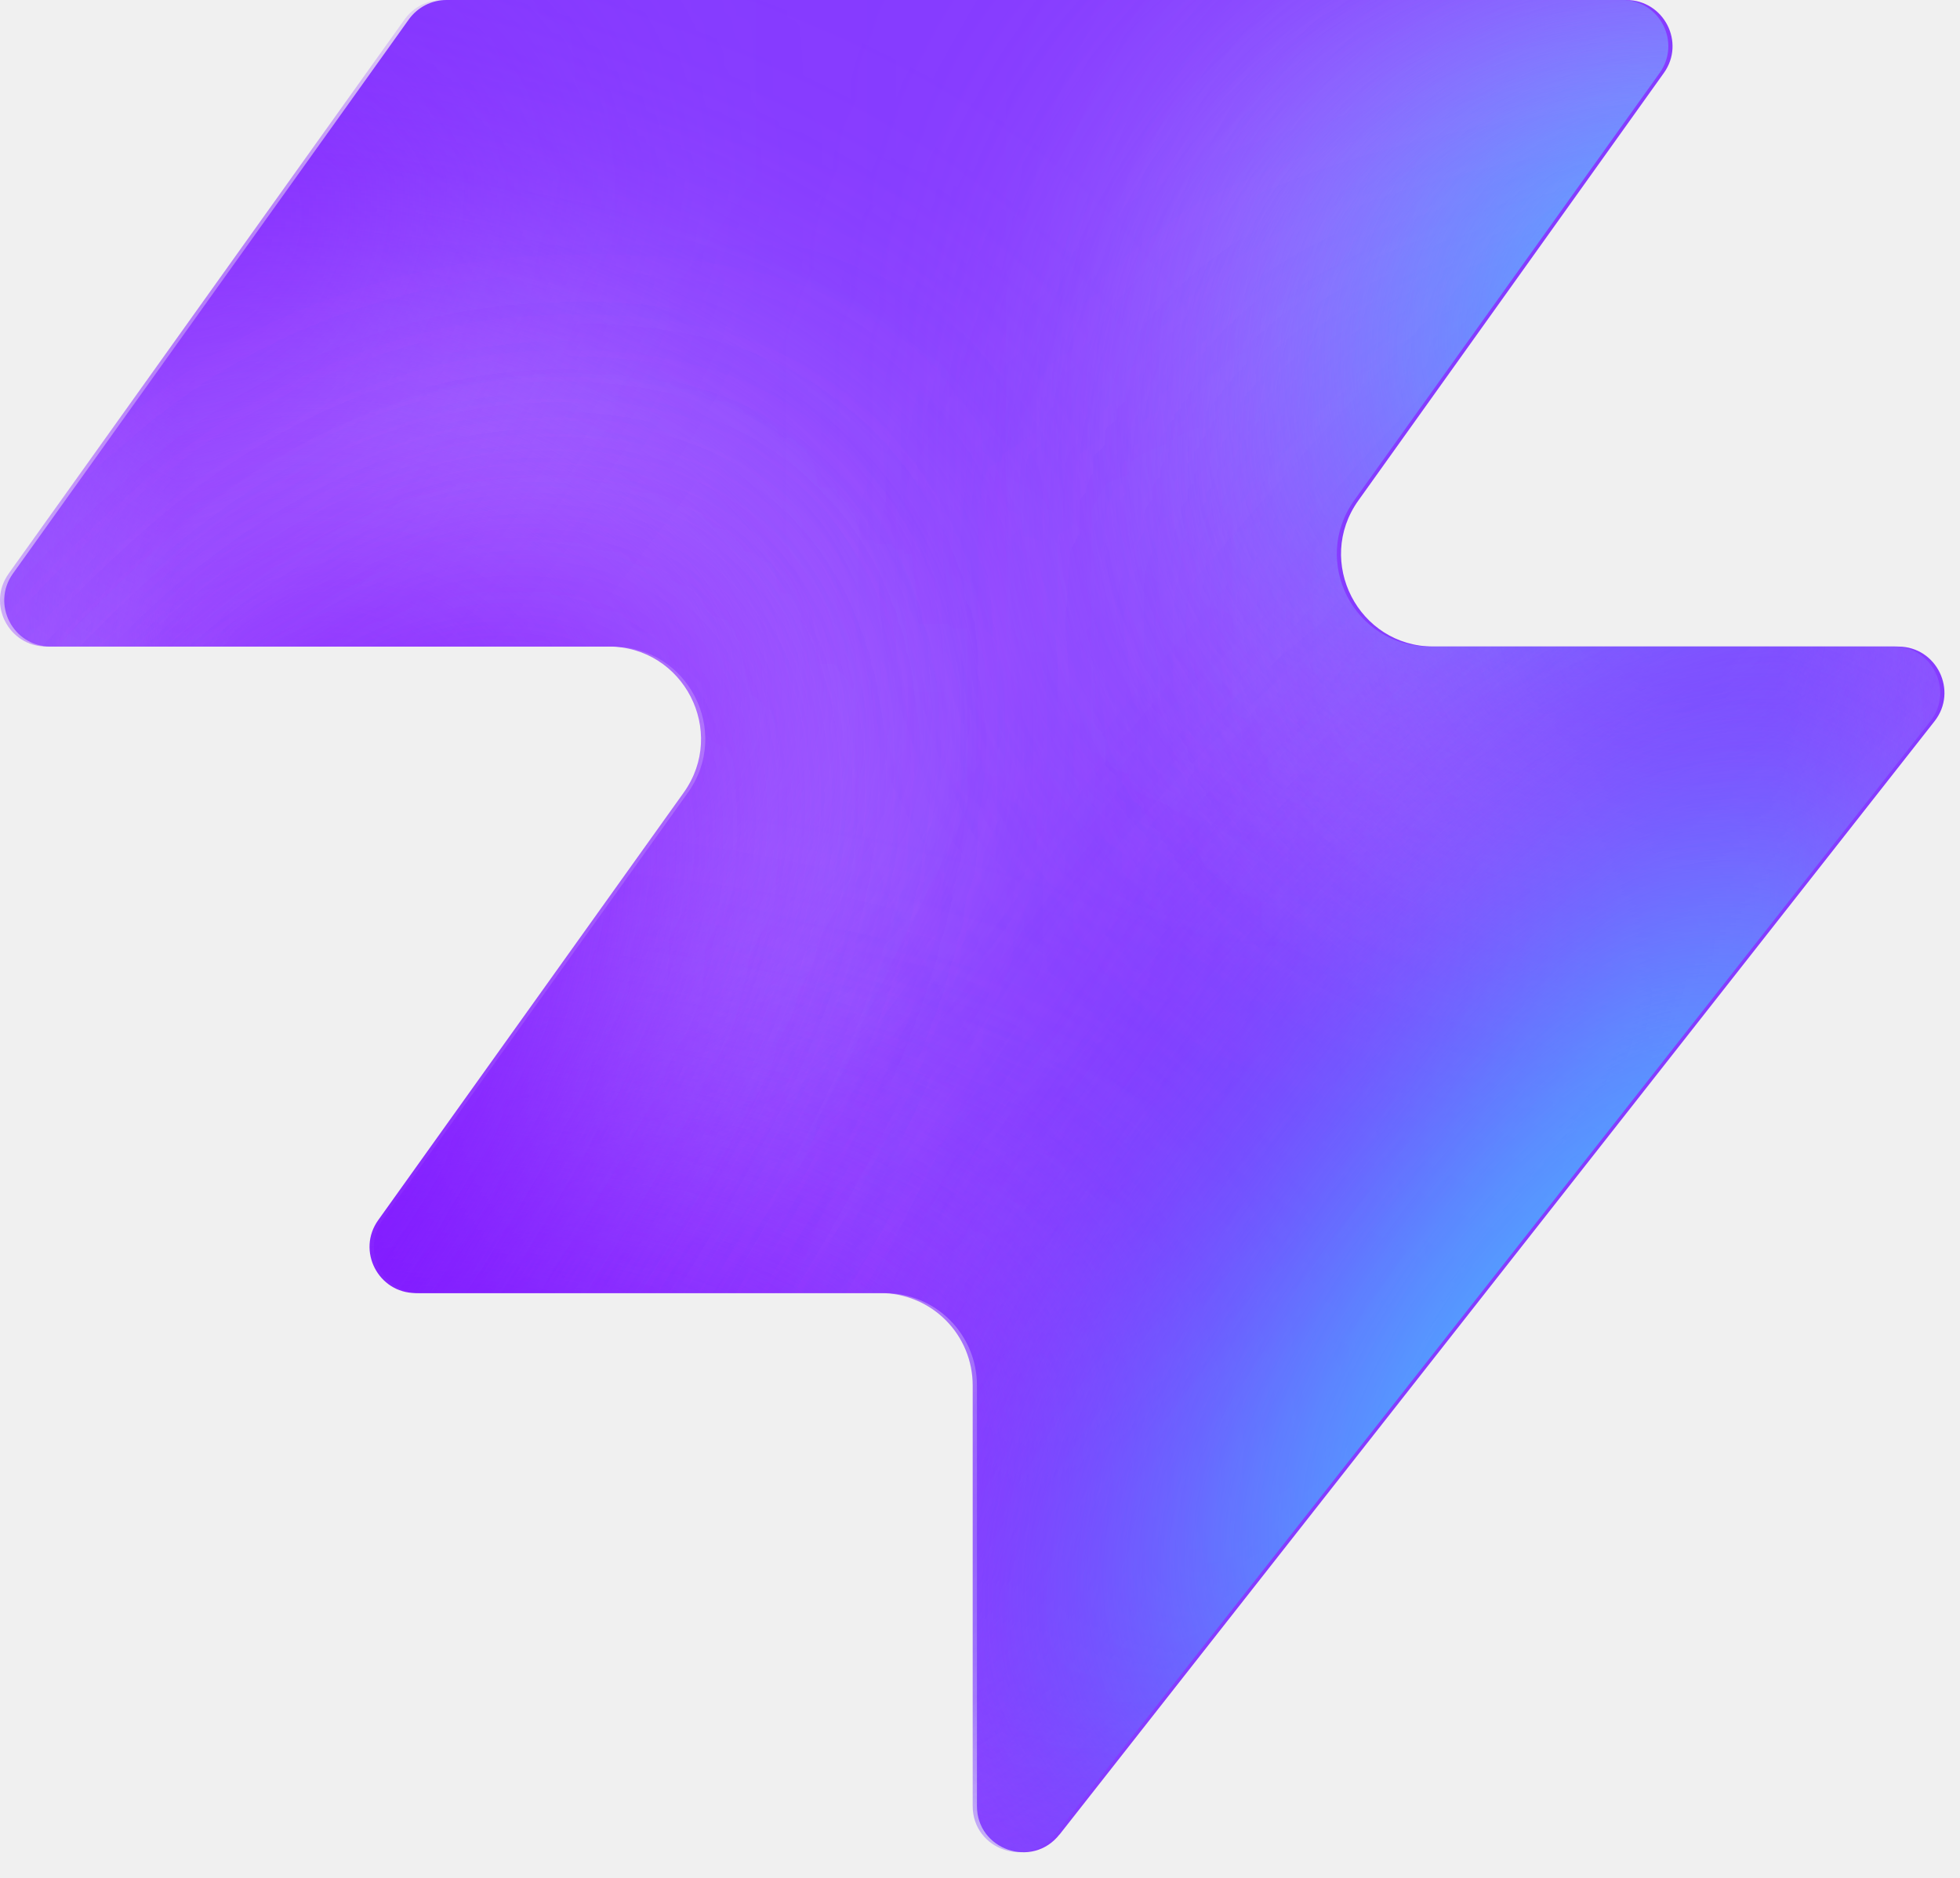
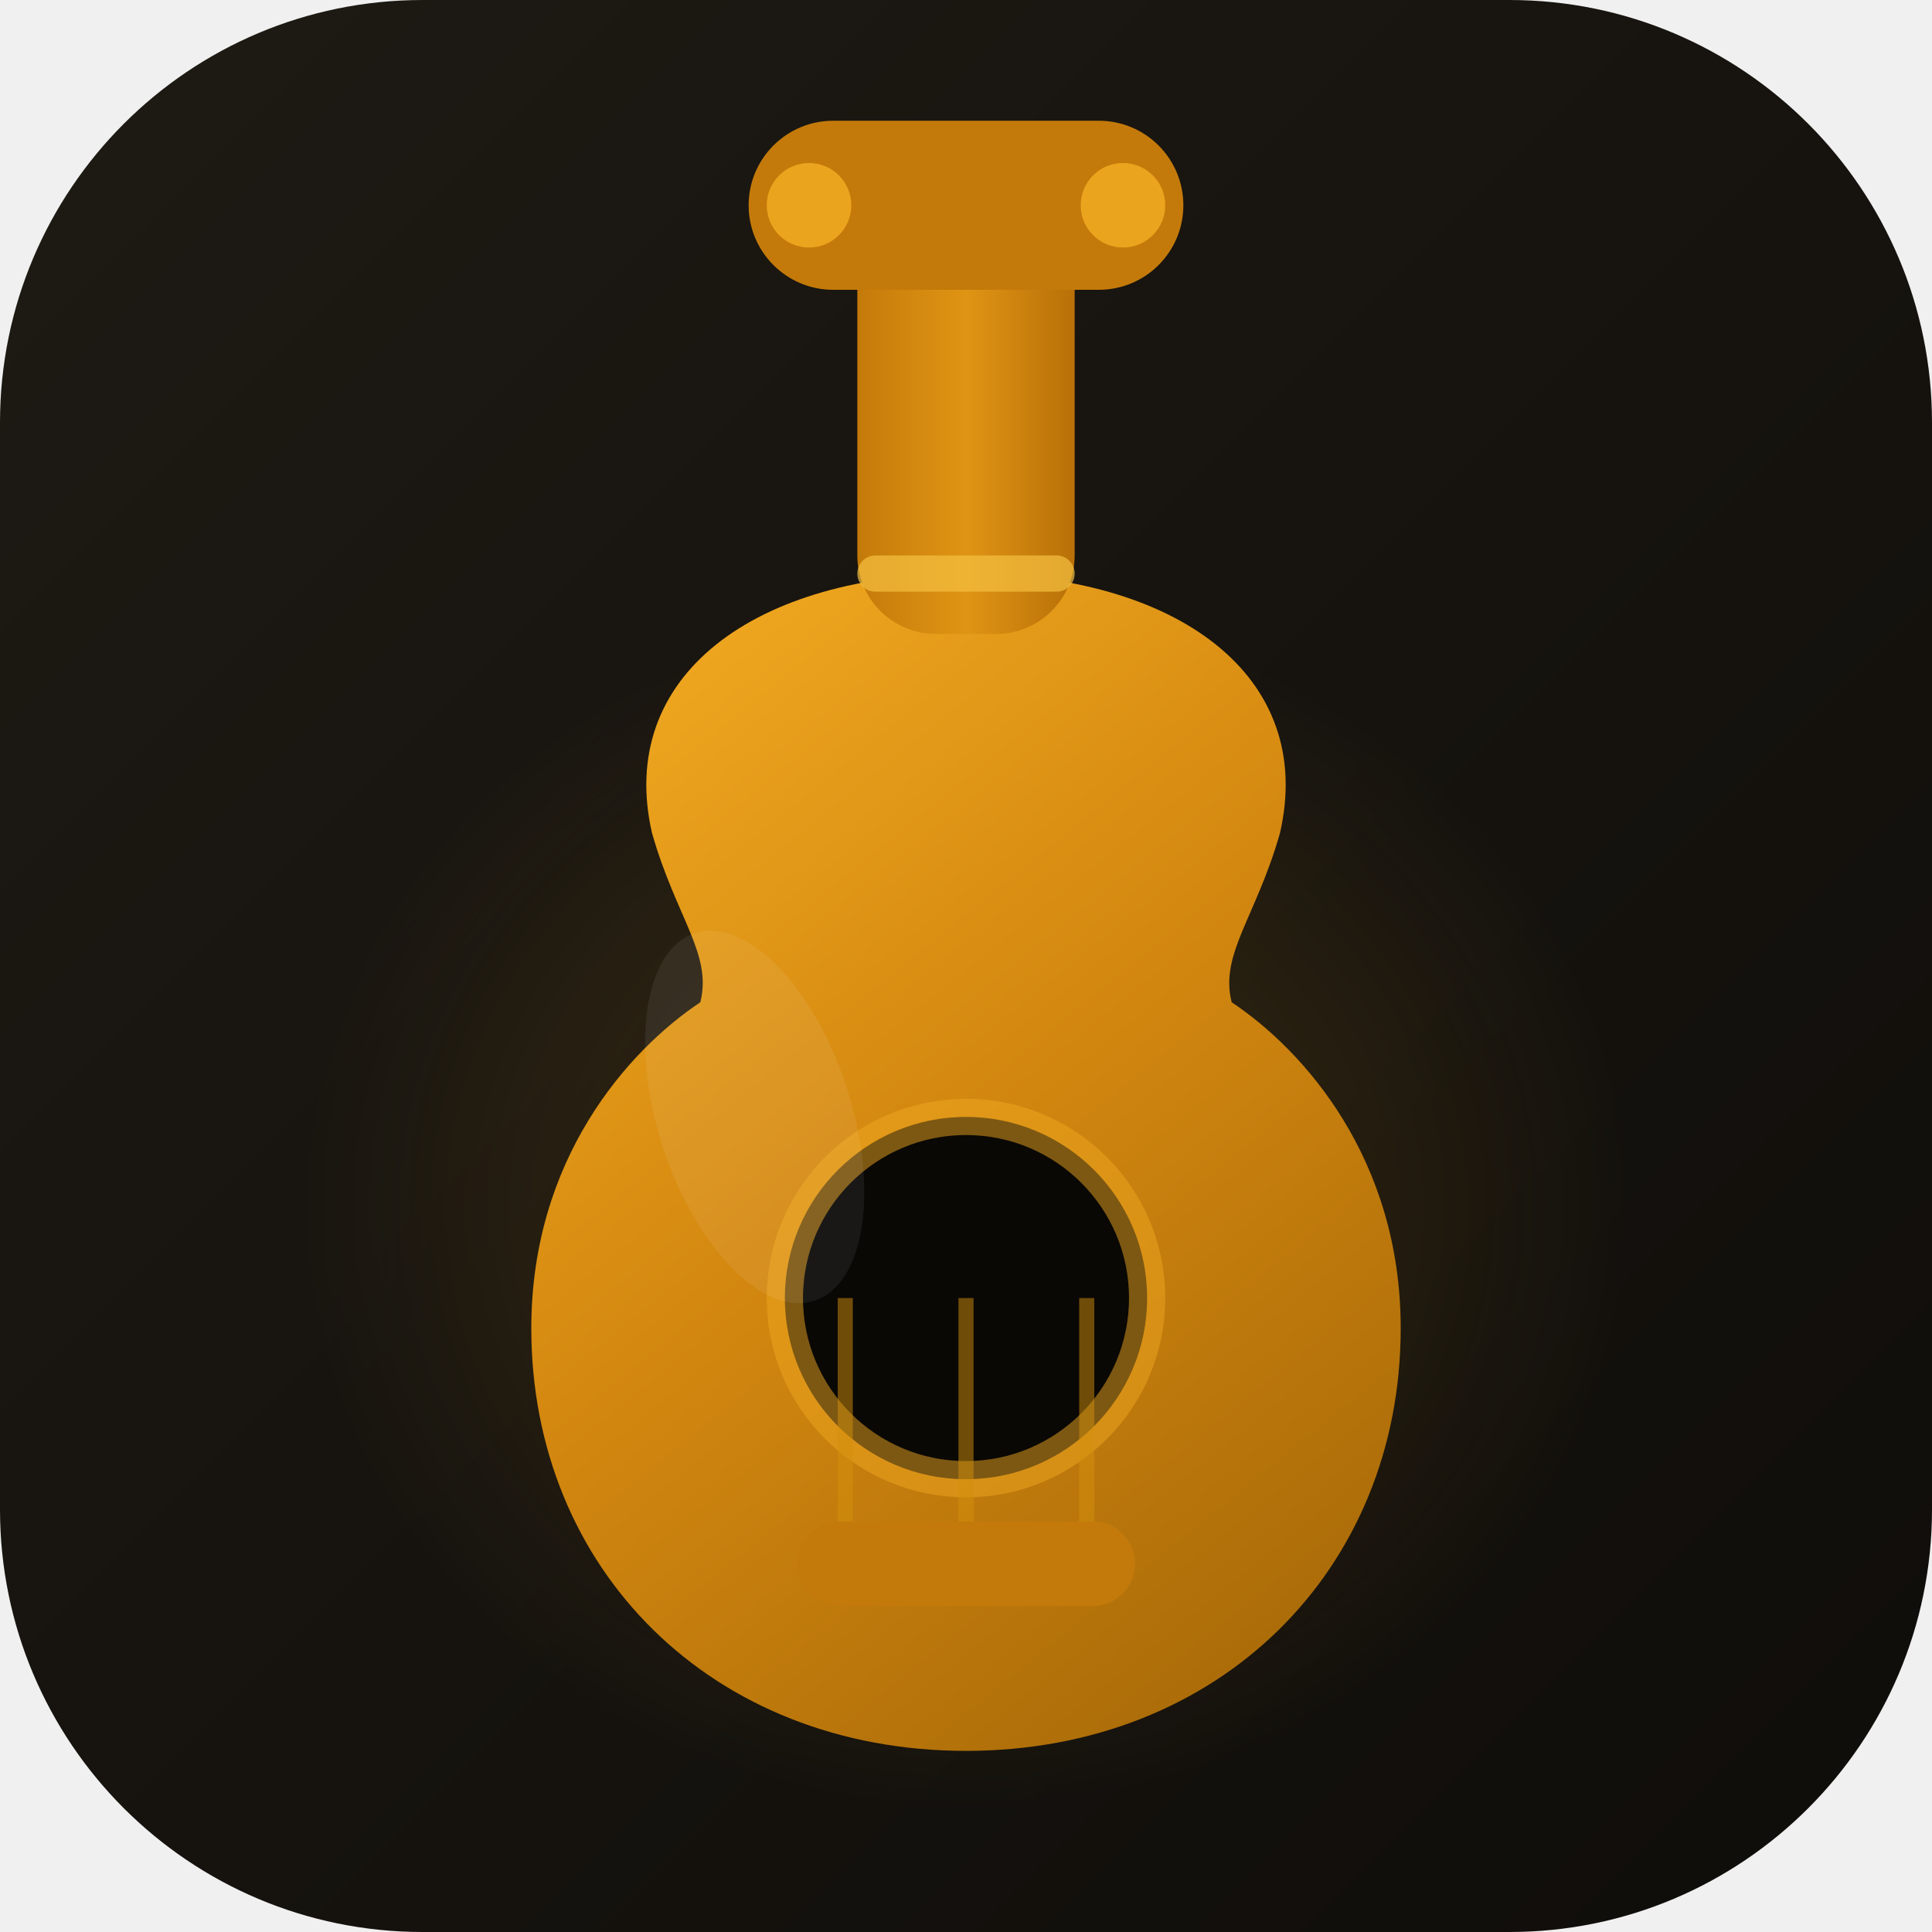
- <svg xmlns="http://www.w3.org/2000/svg" width="48" height="46" fill="none" viewBox="0 0 48 46">
-   <path fill="#863bff" d="M25.946 44.938c-.664.845-2.021.375-2.021-.698V33.937a2.26 2.26 0 0 0-2.262-2.262H10.287c-.92 0-1.456-1.04-.92-1.788l7.48-10.471c1.07-1.497 0-3.578-1.842-3.578H1.237c-.92 0-1.456-1.04-.92-1.788L10.013.474c.214-.297.556-.474.92-.474h28.894c.92 0 1.456 1.04.92 1.788l-7.48 10.471c-1.07 1.498 0 3.579 1.842 3.579h11.377c.943 0 1.473 1.088.89 1.83L25.947 44.94z" style="fill:#863bff;fill:color(display-p3 .525 .23 1);fill-opacity:1" />
-   <mask id="a" width="48" height="46" x="0" y="0" maskUnits="userSpaceOnUse" style="mask-type:alpha">
-     <path fill="#000" d="M25.842 44.938c-.664.844-2.021.375-2.021-.698V33.937a2.26 2.26 0 0 0-2.262-2.262H10.183c-.92 0-1.456-1.04-.92-1.788l7.48-10.471c1.07-1.498 0-3.579-1.842-3.579H1.133c-.92 0-1.456-1.04-.92-1.787L9.91.473c.214-.297.556-.474.92-.474h28.894c.92 0 1.456 1.04.92 1.788l-7.48 10.471c-1.07 1.498 0 3.578 1.842 3.578h11.377c.943 0 1.473 1.088.89 1.832L25.843 44.94z" style="fill:#000;fill-opacity:1" />
-   </mask>
-   <g mask="url(#a)">
-     <g filter="url(#b)">
-       <ellipse cx="5.508" cy="14.704" fill="#ede6ff" rx="5.508" ry="14.704" style="fill:#ede6ff;fill:color(display-p3 .927 .903 1);fill-opacity:1" transform="matrix(.00324 1 1 -.00324 -4.47 31.516)" />
-     </g>
-     <g filter="url(#c)">
-       <ellipse cx="10.399" cy="29.851" fill="#ede6ff" rx="10.399" ry="29.851" style="fill:#ede6ff;fill:color(display-p3 .927 .903 1);fill-opacity:1" transform="matrix(.00324 1 1 -.00324 -39.328 7.883)" />
-     </g>
-     <g filter="url(#d)">
-       <ellipse cx="5.508" cy="30.487" fill="#7e14ff" rx="5.508" ry="30.487" style="fill:#7e14ff;fill:color(display-p3 .492 .077 1);fill-opacity:1" transform="rotate(89.814 -25.913 -14.639)scale(1 -1)" />
-     </g>
-     <g filter="url(#e)">
-       <ellipse cx="5.508" cy="30.599" fill="#7e14ff" rx="5.508" ry="30.599" style="fill:#7e14ff;fill:color(display-p3 .492 .077 1);fill-opacity:1" transform="rotate(89.814 -32.644 -3.334)scale(1 -1)" />
-     </g>
-     <g filter="url(#f)">
-       <ellipse cx="5.508" cy="30.599" fill="#7e14ff" rx="5.508" ry="30.599" style="fill:#7e14ff;fill:color(display-p3 .492 .077 1);fill-opacity:1" transform="matrix(.00324 1 1 -.00324 -34.34 30.47)" />
-     </g>
-     <g filter="url(#g)">
-       <ellipse cx="14.072" cy="22.078" fill="#ede6ff" rx="14.072" ry="22.078" style="fill:#ede6ff;fill:color(display-p3 .927 .903 1);fill-opacity:1" transform="rotate(93.35 24.506 48.493)scale(-1 1)" />
-     </g>
-     <g filter="url(#h)">
-       <ellipse cx="3.47" cy="21.501" fill="#7e14ff" rx="3.47" ry="21.501" style="fill:#7e14ff;fill:color(display-p3 .492 .077 1);fill-opacity:1" transform="rotate(89.009 28.708 47.59)scale(-1 1)" />
-     </g>
-     <g filter="url(#i)">
-       <ellipse cx="3.47" cy="21.501" fill="#7e14ff" rx="3.47" ry="21.501" style="fill:#7e14ff;fill:color(display-p3 .492 .077 1);fill-opacity:1" transform="rotate(89.009 28.708 47.59)scale(-1 1)" />
-     </g>
-     <g filter="url(#j)">
-       <ellipse cx=".387" cy="8.972" fill="#7e14ff" rx="4.407" ry="29.108" style="fill:#7e14ff;fill:color(display-p3 .492 .077 1);fill-opacity:1" transform="rotate(39.51 .387 8.972)" />
-     </g>
-     <g filter="url(#k)">
-       <ellipse cx="47.523" cy="-6.092" fill="#7e14ff" rx="4.407" ry="29.108" style="fill:#7e14ff;fill:color(display-p3 .492 .077 1);fill-opacity:1" transform="rotate(37.892 47.523 -6.092)" />
-     </g>
-     <g filter="url(#l)">
-       <ellipse cx="41.412" cy="6.333" fill="#47bfff" rx="5.971" ry="9.665" style="fill:#47bfff;fill:color(display-p3 .28 .748 1);fill-opacity:1" transform="rotate(37.892 41.412 6.333)" />
-     </g>
-     <g filter="url(#m)">
-       <ellipse cx="-1.879" cy="38.332" fill="#7e14ff" rx="4.407" ry="29.108" style="fill:#7e14ff;fill:color(display-p3 .492 .077 1);fill-opacity:1" transform="rotate(37.892 -1.88 38.332)" />
-     </g>
-     <g filter="url(#n)">
-       <ellipse cx="-1.879" cy="38.332" fill="#7e14ff" rx="4.407" ry="29.108" style="fill:#7e14ff;fill:color(display-p3 .492 .077 1);fill-opacity:1" transform="rotate(37.892 -1.88 38.332)" />
-     </g>
-     <g filter="url(#o)">
-       <ellipse cx="35.651" cy="29.907" fill="#7e14ff" rx="4.407" ry="29.108" style="fill:#7e14ff;fill:color(display-p3 .492 .077 1);fill-opacity:1" transform="rotate(37.892 35.651 29.907)" />
-     </g>
-     <g filter="url(#p)">
-       <ellipse cx="38.418" cy="32.4" fill="#47bfff" rx="5.971" ry="15.297" style="fill:#47bfff;fill:color(display-p3 .28 .748 1);fill-opacity:1" transform="rotate(37.892 38.418 32.4)" />
-     </g>
-   </g>
+ <svg xmlns="http://www.w3.org/2000/svg" viewBox="0 0 32 32" width="32" height="32">
  <defs>
-     <filter id="b" width="60.045" height="41.654" x="-19.77" y="16.149" color-interpolation-filters="sRGB" filterUnits="userSpaceOnUse">
-       <feFlood flood-opacity="0" result="BackgroundImageFix" />
-       <feBlend in="SourceGraphic" in2="BackgroundImageFix" result="shape" />
-       <feGaussianBlur result="effect1_foregroundBlur_2002_17158" stdDeviation="7.659" />
-     </filter>
-     <filter id="c" width="90.34" height="51.437" x="-54.613" y="-7.533" color-interpolation-filters="sRGB" filterUnits="userSpaceOnUse">
-       <feFlood flood-opacity="0" result="BackgroundImageFix" />
-       <feBlend in="SourceGraphic" in2="BackgroundImageFix" result="shape" />
-       <feGaussianBlur result="effect1_foregroundBlur_2002_17158" stdDeviation="7.659" />
-     </filter>
-     <filter id="d" width="79.355" height="29.4" x="-49.64" y="2.03" color-interpolation-filters="sRGB" filterUnits="userSpaceOnUse">
-       <feFlood flood-opacity="0" result="BackgroundImageFix" />
-       <feBlend in="SourceGraphic" in2="BackgroundImageFix" result="shape" />
-       <feGaussianBlur result="effect1_foregroundBlur_2002_17158" stdDeviation="4.596" />
-     </filter>
-     <filter id="e" width="79.579" height="29.4" x="-45.045" y="20.029" color-interpolation-filters="sRGB" filterUnits="userSpaceOnUse">
-       <feFlood flood-opacity="0" result="BackgroundImageFix" />
-       <feBlend in="SourceGraphic" in2="BackgroundImageFix" result="shape" />
-       <feGaussianBlur result="effect1_foregroundBlur_2002_17158" stdDeviation="4.596" />
-     </filter>
-     <filter id="f" width="79.579" height="29.4" x="-43.513" y="21.178" color-interpolation-filters="sRGB" filterUnits="userSpaceOnUse">
-       <feFlood flood-opacity="0" result="BackgroundImageFix" />
-       <feBlend in="SourceGraphic" in2="BackgroundImageFix" result="shape" />
-       <feGaussianBlur result="effect1_foregroundBlur_2002_17158" stdDeviation="4.596" />
-     </filter>
-     <filter id="g" width="74.749" height="58.852" x="15.756" y="-17.901" color-interpolation-filters="sRGB" filterUnits="userSpaceOnUse">
-       <feFlood flood-opacity="0" result="BackgroundImageFix" />
-       <feBlend in="SourceGraphic" in2="BackgroundImageFix" result="shape" />
-       <feGaussianBlur result="effect1_foregroundBlur_2002_17158" stdDeviation="7.659" />
-     </filter>
-     <filter id="h" width="61.377" height="25.362" x="23.548" y="2.284" color-interpolation-filters="sRGB" filterUnits="userSpaceOnUse">
-       <feFlood flood-opacity="0" result="BackgroundImageFix" />
-       <feBlend in="SourceGraphic" in2="BackgroundImageFix" result="shape" />
-       <feGaussianBlur result="effect1_foregroundBlur_2002_17158" stdDeviation="4.596" />
-     </filter>
-     <filter id="i" width="61.377" height="25.362" x="23.548" y="2.284" color-interpolation-filters="sRGB" filterUnits="userSpaceOnUse">
-       <feFlood flood-opacity="0" result="BackgroundImageFix" />
-       <feBlend in="SourceGraphic" in2="BackgroundImageFix" result="shape" />
-       <feGaussianBlur result="effect1_foregroundBlur_2002_17158" stdDeviation="4.596" />
-     </filter>
-     <filter id="j" width="56.045" height="63.649" x="-27.636" y="-22.853" color-interpolation-filters="sRGB" filterUnits="userSpaceOnUse">
-       <feFlood flood-opacity="0" result="BackgroundImageFix" />
-       <feBlend in="SourceGraphic" in2="BackgroundImageFix" result="shape" />
-       <feGaussianBlur result="effect1_foregroundBlur_2002_17158" stdDeviation="4.596" />
-     </filter>
-     <filter id="k" width="54.814" height="64.646" x="20.116" y="-38.415" color-interpolation-filters="sRGB" filterUnits="userSpaceOnUse">
-       <feFlood flood-opacity="0" result="BackgroundImageFix" />
-       <feBlend in="SourceGraphic" in2="BackgroundImageFix" result="shape" />
-       <feGaussianBlur result="effect1_foregroundBlur_2002_17158" stdDeviation="4.596" />
-     </filter>
-     <filter id="l" width="33.541" height="35.313" x="24.641" y="-11.323" color-interpolation-filters="sRGB" filterUnits="userSpaceOnUse">
-       <feFlood flood-opacity="0" result="BackgroundImageFix" />
-       <feBlend in="SourceGraphic" in2="BackgroundImageFix" result="shape" />
-       <feGaussianBlur result="effect1_foregroundBlur_2002_17158" stdDeviation="4.596" />
-     </filter>
-     <filter id="m" width="54.814" height="64.646" x="-29.286" y="6.009" color-interpolation-filters="sRGB" filterUnits="userSpaceOnUse">
-       <feFlood flood-opacity="0" result="BackgroundImageFix" />
-       <feBlend in="SourceGraphic" in2="BackgroundImageFix" result="shape" />
-       <feGaussianBlur result="effect1_foregroundBlur_2002_17158" stdDeviation="4.596" />
-     </filter>
-     <filter id="n" width="54.814" height="64.646" x="-29.286" y="6.009" color-interpolation-filters="sRGB" filterUnits="userSpaceOnUse">
-       <feFlood flood-opacity="0" result="BackgroundImageFix" />
-       <feBlend in="SourceGraphic" in2="BackgroundImageFix" result="shape" />
-       <feGaussianBlur result="effect1_foregroundBlur_2002_17158" stdDeviation="4.596" />
-     </filter>
-     <filter id="o" width="54.814" height="64.646" x="8.244" y="-2.416" color-interpolation-filters="sRGB" filterUnits="userSpaceOnUse">
-       <feFlood flood-opacity="0" result="BackgroundImageFix" />
-       <feBlend in="SourceGraphic" in2="BackgroundImageFix" result="shape" />
-       <feGaussianBlur result="effect1_foregroundBlur_2002_17158" stdDeviation="4.596" />
-     </filter>
-     <filter id="p" width="39.409" height="43.623" x="18.713" y="10.588" color-interpolation-filters="sRGB" filterUnits="userSpaceOnUse">
-       <feFlood flood-opacity="0" result="BackgroundImageFix" />
-       <feBlend in="SourceGraphic" in2="BackgroundImageFix" result="shape" />
-       <feGaussianBlur result="effect1_foregroundBlur_2002_17158" stdDeviation="4.596" />
+     <linearGradient id="bg" x1="0" y1="0" x2="1" y2="1">
+       <stop offset="0%" stop-color="#1e1a14" />
+       <stop offset="100%" stop-color="#0f0d0a" />
+     </linearGradient>
+     <linearGradient id="body" x1="0.2" y1="0" x2="0.8" y2="1">
+       <stop offset="0%" stop-color="#f0a820" />
+       <stop offset="45%" stop-color="#d48810" />
+       <stop offset="100%" stop-color="#a86a08" />
+     </linearGradient>
+     <linearGradient id="neck" x1="0" y1="0" x2="1" y2="0">
+       <stop offset="0%" stop-color="#c47a0a" />
+       <stop offset="50%" stop-color="#e09414" />
+       <stop offset="100%" stop-color="#b87008" />
+     </linearGradient>
+     <radialGradient id="glow" cx="50%" cy="50%" r="50%">
+       <stop offset="0%" stop-color="#f0a820" stop-opacity="0.18" />
+       <stop offset="100%" stop-color="#f0a820" stop-opacity="0" />
+     </radialGradient>
+     <filter id="soft">
+       <feGaussianBlur stdDeviation="0.4" />
    </filter>
  </defs>
+   <rect width="32" height="32" rx="7" fill="url(#bg)" />
+   <ellipse cx="16" cy="20" rx="11" ry="10" fill="url(#glow)" />
+   <path d="     M 16 9.5     C 19.5 9.5, 21.8 11.2, 21.2 13.8     C 20.8 15.2, 20.2 15.8, 20.4 16.6     C 21.6 17.4, 23.2 19.2, 23.2 22     C 23.2 26, 20.2 29, 16 29     C 11.8 29, 8.8 26, 8.8 22     C 8.8 19.2, 10.4 17.4, 11.6 16.6     C 11.8 15.8, 11.2 15.2, 10.8 13.8     C 10.2 11.2, 12.5 9.5, 16 9.5 Z   " fill="url(#body)" />
+   <rect x="14.2" y="3" width="3.6" height="7.5" rx="1.3" fill="url(#neck)" />
+   <rect x="12.4" y="2" width="7.2" height="2.8" rx="1.4" fill="#c47a0a" />
+   <circle cx="13.4" cy="3.4" r="0.7" fill="#f0a820" opacity="0.9" />
+   <circle cx="18.6" cy="3.4" r="0.7" fill="#f0a820" opacity="0.9" />
+   <rect x="14.2" y="9.2" width="3.6" height="0.6" rx="0.3" fill="#f5c040" opacity="0.7" />
+   <circle cx="16" cy="21.5" r="3" fill="#0a0805" />
+   <circle cx="16" cy="21.5" r="3" fill="none" stroke="#f0a820" stroke-width="0.6" opacity="0.5" />
+   <rect x="13.2" y="25.2" width="5.6" height="1.4" rx="0.7" fill="#c47a0a" />
+   <line x1="14" y1="25.2" x2="14" y2="21.5" stroke="#d4900c" stroke-width="0.25" opacity="0.5" />
+   <line x1="16" y1="25.2" x2="16" y2="21.5" stroke="#d4900c" stroke-width="0.25" opacity="0.5" />
+   <line x1="18" y1="25.2" x2="18" y2="21.5" stroke="#d4900c" stroke-width="0.25" opacity="0.5" />
+   <ellipse cx="12.5" cy="18.5" rx="1.6" ry="3.2" fill="white" opacity="0.07" transform="rotate(-18, 12.5, 18.5)" />
</svg>
